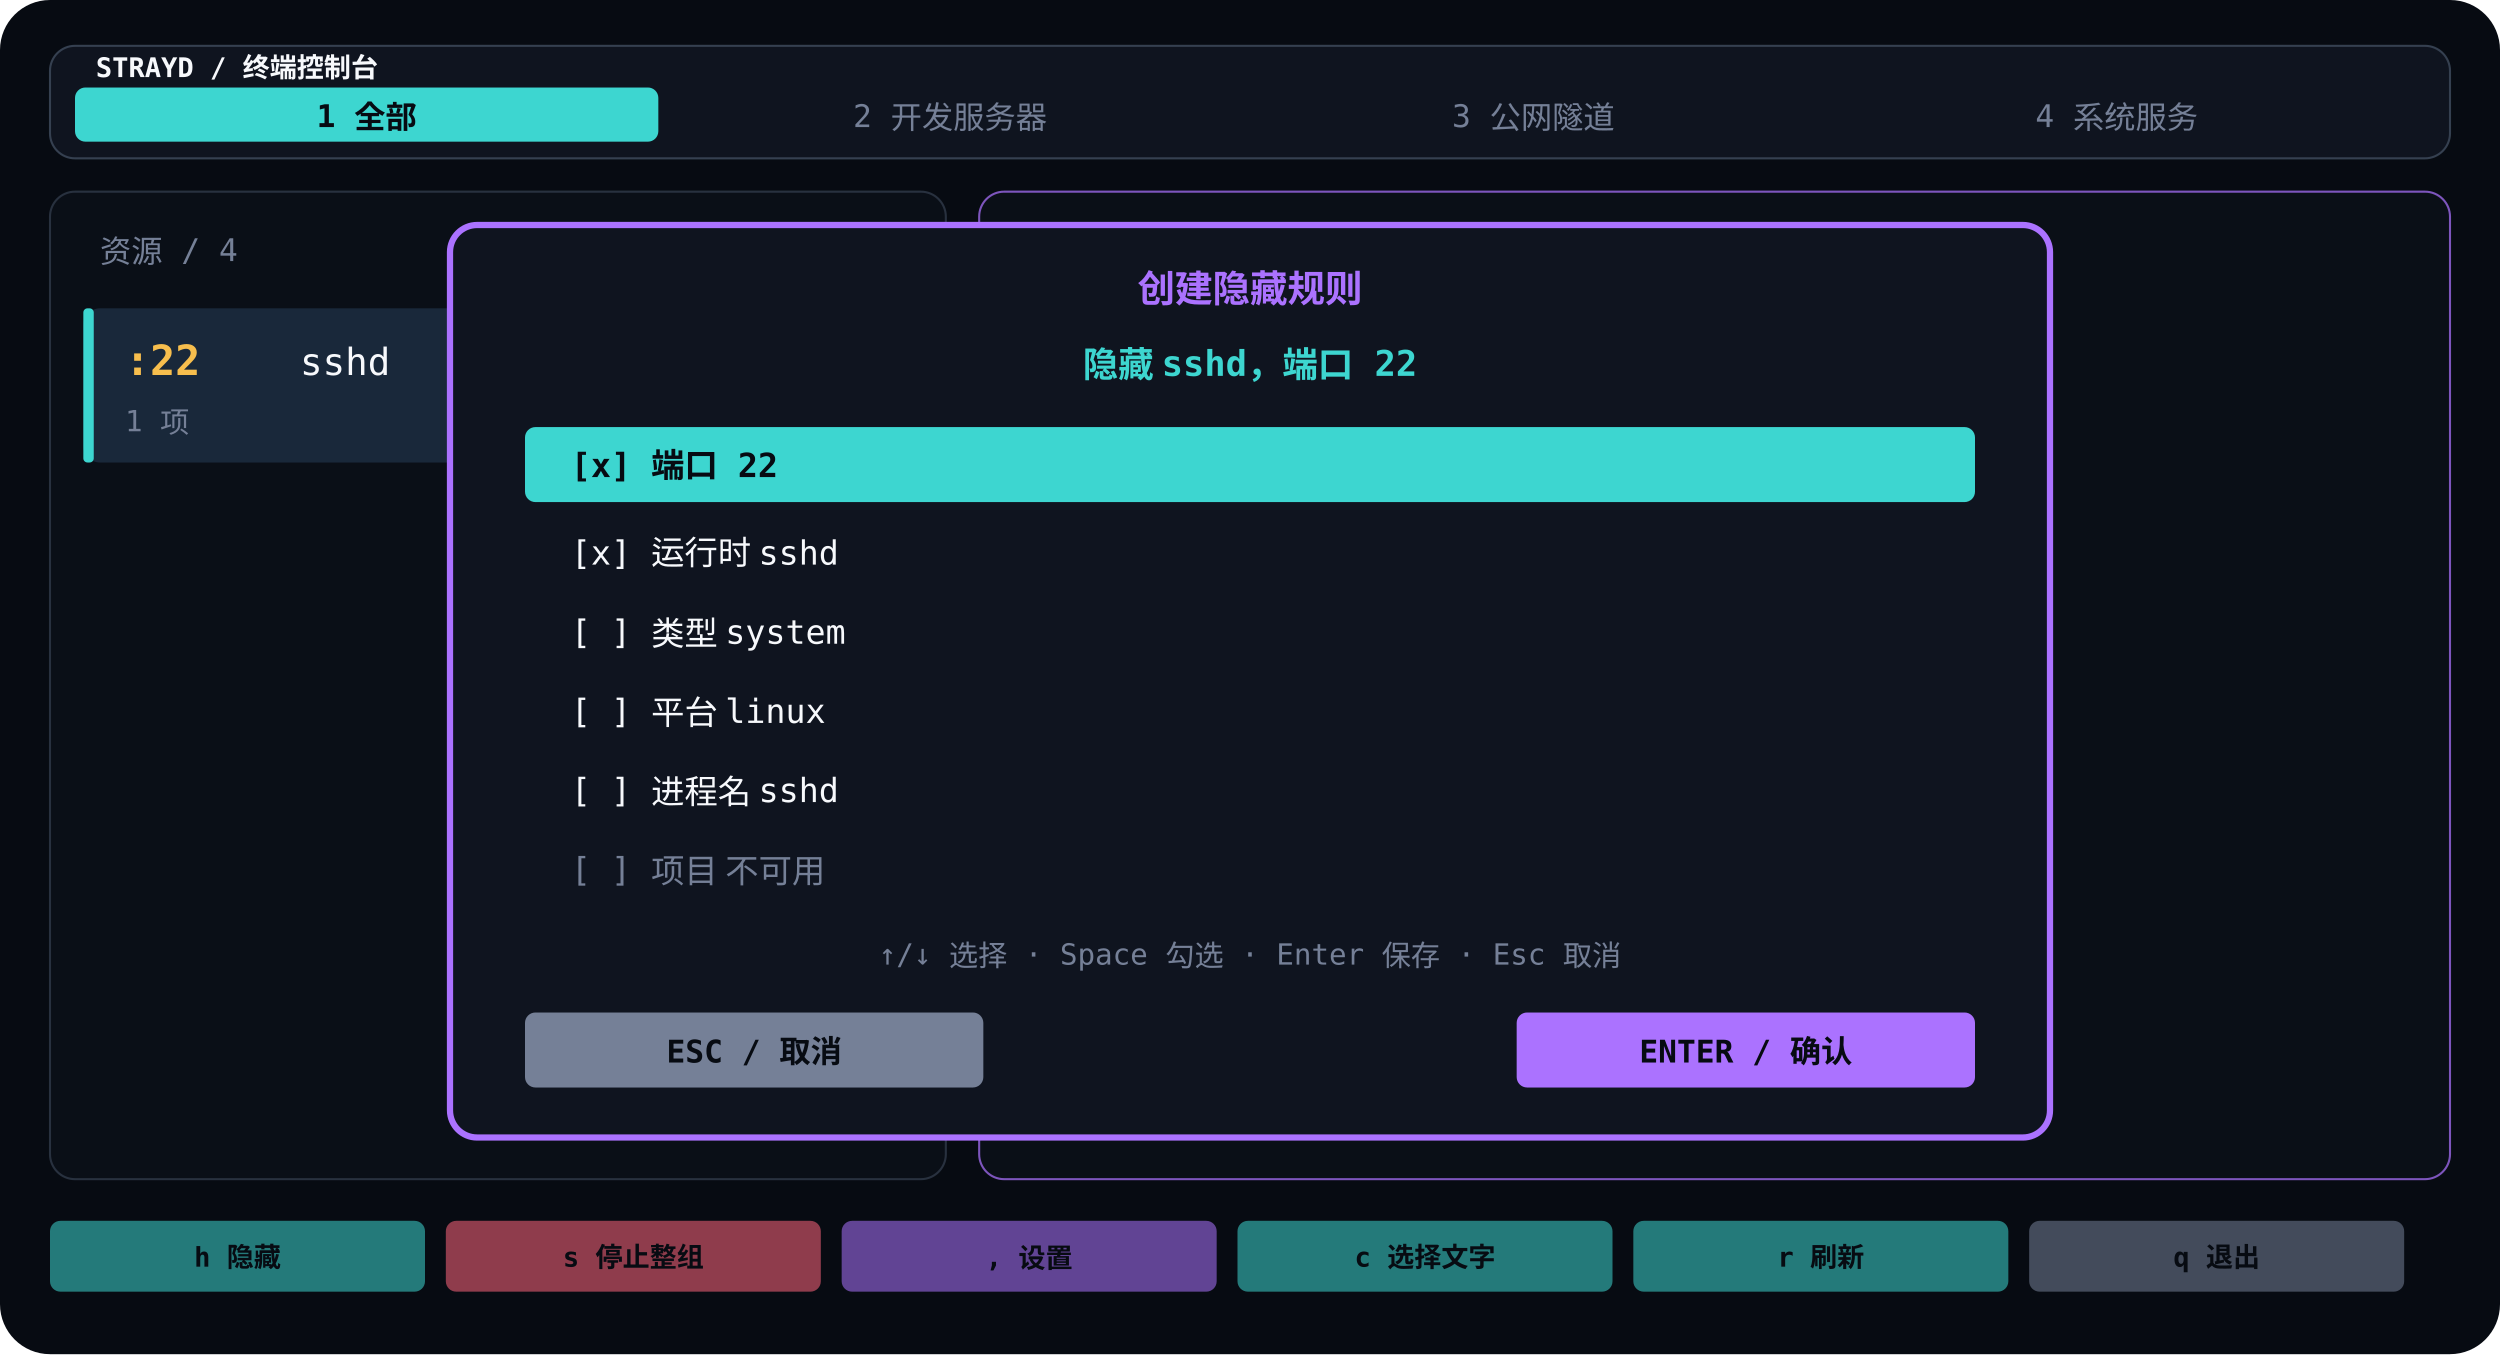
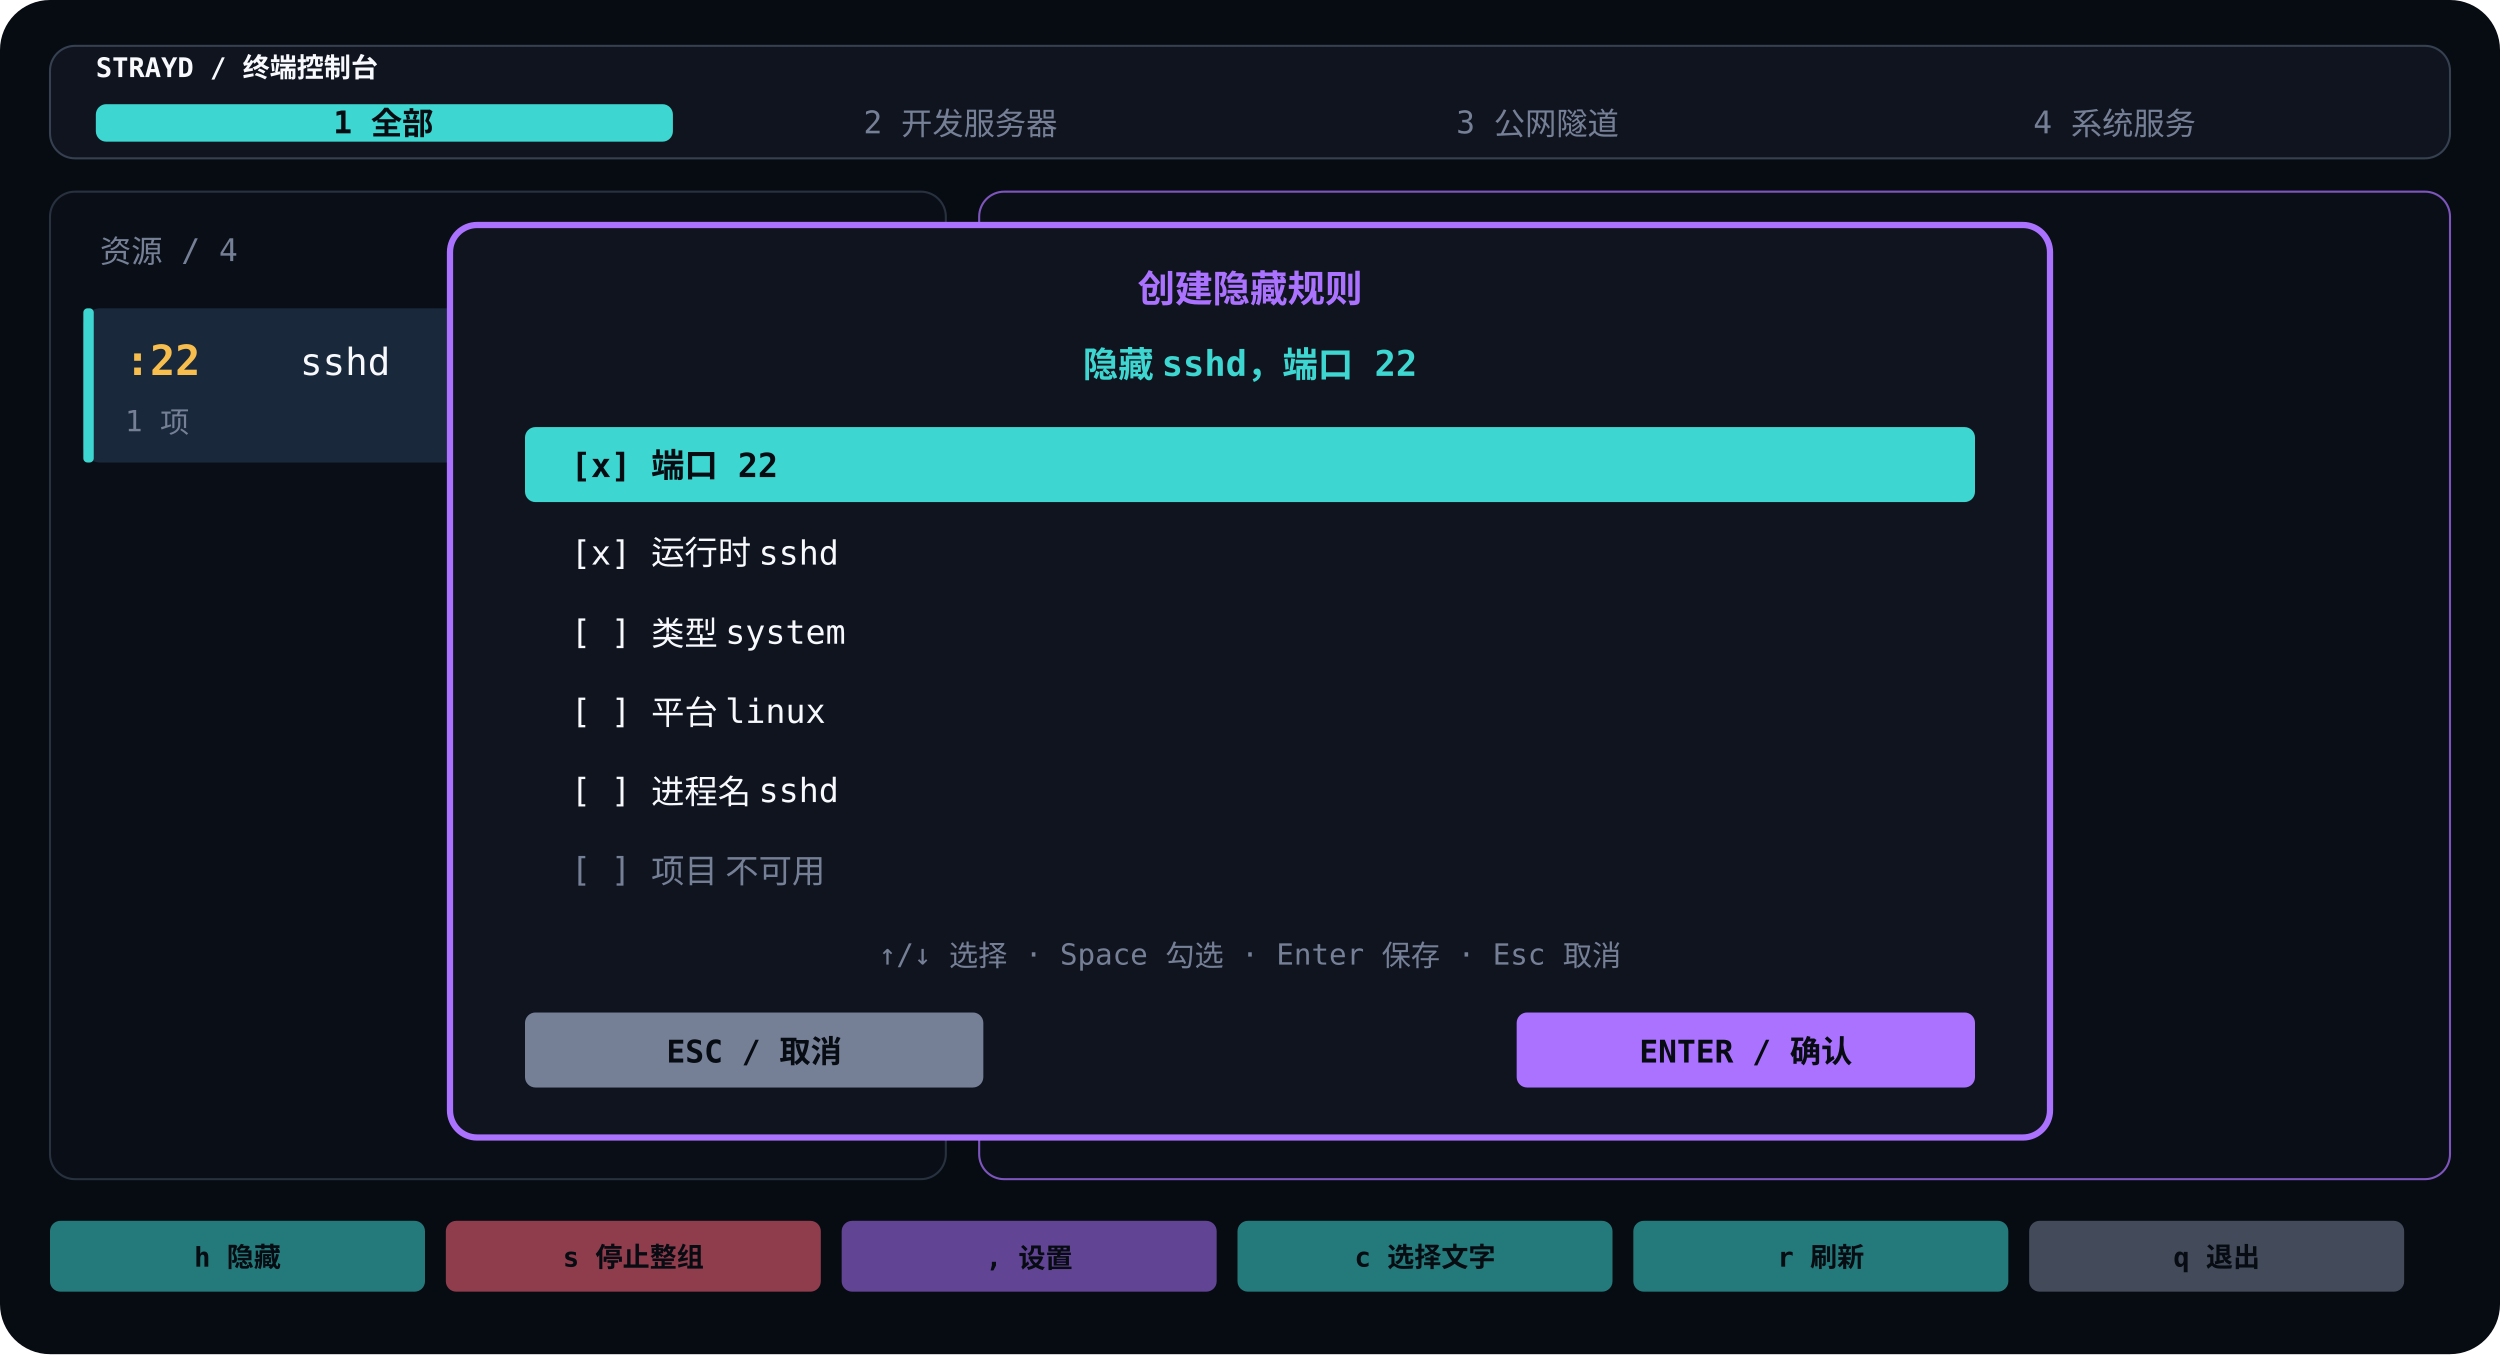
<svg xmlns="http://www.w3.org/2000/svg" width="1200" height="650" viewBox="0 0 1200 650" role="img" aria-labelledby="title desc">
  <rect width="1200" height="650" rx="24" fill="#070b12" />
  <rect x="24" y="22" width="1152" height="54" rx="12" fill="#0f141f" stroke="#354050" />
  <text x="46" y="37" fill="#f7f9fc" font-family="ui-monospace, SFMono-Regular, Menlo, Consolas, monospace" font-size="13" font-weight="700">STRAYD / 终端控制台</text>
-   <rect x="36" y="42" width="280" height="26" rx="5" fill="#3dd6d0" />
-   <text x="176" y="61" text-anchor="middle" fill="#070b12" font-family="ui-monospace, SFMono-Regular, Menlo, Consolas, monospace" font-size="15" font-weight="700">1   全部</text>
-   <text x="456" y="61" text-anchor="middle" fill="#758097" font-family="ui-monospace, SFMono-Regular, Menlo, Consolas, monospace" font-size="15">2   开发服务器</text>
-   <text x="736" y="61" text-anchor="middle" fill="#758097" font-family="ui-monospace, SFMono-Regular, Menlo, Consolas, monospace" font-size="15">3   公网隧道</text>
-   <text x="1016" y="61" text-anchor="middle" fill="#758097" font-family="ui-monospace, SFMono-Regular, Menlo, Consolas, monospace" font-size="15">4   系统服务</text>
+   <rect x="46" y="50" width="277" height="18" rx="5" fill="#3dd6d0" />
+   <text x="184" y="64" text-anchor="middle" fill="#070b12" font-family="ui-monospace, SFMono-Regular, Menlo, Consolas, monospace" font-size="15" font-weight="700">1   全部</text>
+   <text x="461" y="64" text-anchor="middle" fill="#758097" font-family="ui-monospace, SFMono-Regular, Menlo, Consolas, monospace" font-size="15">2   开发服务器</text>
+   <text x="738" y="64" text-anchor="middle" fill="#758097" font-family="ui-monospace, SFMono-Regular, Menlo, Consolas, monospace" font-size="15">3   公网隧道</text>
+   <text x="1015" y="64" text-anchor="middle" fill="#758097" font-family="ui-monospace, SFMono-Regular, Menlo, Consolas, monospace" font-size="15">4   系统服务</text>
  <rect x="24" y="92" width="430" height="474" rx="12" fill="#0b1019" stroke="#354050" opacity="0.72" />
  <text x="48" y="126" fill="#758097" font-family="ui-monospace, SFMono-Regular, Menlo, Consolas, monospace" font-size="15">资源 / 4</text>
  <rect x="40" y="148" width="398" height="74" rx="8" fill="#19283a" />
  <rect x="40" y="148" width="5" height="74" rx="2" fill="#3dd6d0" />
  <text x="60" y="180" fill="#f7be4d" font-family="ui-monospace, SFMono-Regular, Menlo, Consolas, monospace" font-size="20" font-weight="700">:22</text>
  <text x="144" y="180" fill="#f7f9fc" font-family="ui-monospace, SFMono-Regular, Menlo, Consolas, monospace" font-size="18">sshd</text>
  <text x="60" y="207" fill="#758097" font-family="ui-monospace, SFMono-Regular, Menlo, Consolas, monospace" font-size="14">1 项</text>
  <rect x="470" y="92" width="706" height="474" rx="12" fill="#0b1019" stroke="#ab72ff" opacity="0.72" />
  <text x="494" y="126" fill="#ab72ff" font-family="ui-monospace, SFMono-Regular, Menlo, Consolas, monospace" font-size="15">关联与进程详情</text>
  <text x="494" y="172" fill="#3dd6d0" font-family="ui-monospace, SFMono-Regular, Menlo, Consolas, monospace" font-size="18" font-weight="700">本地 :22 / sshd</text>
  <rect x="216" y="108" width="768" height="438" rx="13" fill="#0f141f" stroke="#ab72ff" stroke-width="3" />
  <text x="600" y="145" text-anchor="middle" fill="#ab72ff" font-family="ui-monospace, SFMono-Regular, Menlo, Consolas, monospace" font-size="18" font-weight="700">创建隐藏规则</text>
  <text x="600" y="181" text-anchor="middle" fill="#3dd6d0" font-family="ui-monospace, SFMono-Regular, Menlo, Consolas, monospace" font-size="17" font-weight="700">隐藏 sshd，端口 22</text>
  <rect x="252" y="205" width="696" height="36" rx="5" fill="#3dd6d0" />
  <text x="274" y="229" fill="#070b12" font-family="ui-monospace, SFMono-Regular, Menlo, Consolas, monospace" font-size="16" font-weight="700">[x]  端口             22</text>
  <text x="274" y="271" fill="#f7f9fc" font-family="ui-monospace, SFMono-Regular, Menlo, Consolas, monospace" font-size="16">[x]  运行时           sshd</text>
  <text x="274" y="309" fill="#f7f9fc" font-family="ui-monospace, SFMono-Regular, Menlo, Consolas, monospace" font-size="16">[ ]  类型             system</text>
  <text x="274" y="347" fill="#f7f9fc" font-family="ui-monospace, SFMono-Regular, Menlo, Consolas, monospace" font-size="16">[ ]  平台             linux</text>
  <text x="274" y="385" fill="#f7f9fc" font-family="ui-monospace, SFMono-Regular, Menlo, Consolas, monospace" font-size="16">[ ]  进程名           sshd</text>
  <text x="274" y="423" fill="#758097" font-family="ui-monospace, SFMono-Regular, Menlo, Consolas, monospace" font-size="16">[ ]  项目             不可用</text>
  <text x="600" y="463" text-anchor="middle" fill="#758097" font-family="ui-monospace, SFMono-Regular, Menlo, Consolas, monospace" font-size="14">↑/↓ 选择 · Space 勾选 · Enter 保存 · Esc 取消</text>
  <rect x="728" y="486" width="220" height="36" rx="5" fill="#ab72ff" />
  <text x="838" y="510" text-anchor="middle" fill="#070b12" font-family="ui-monospace, SFMono-Regular, Menlo, Consolas, monospace" font-size="15" font-weight="700">ENTER / 确认</text>
  <rect x="252" y="486" width="220" height="36" rx="5" fill="#758097" />
  <text x="362" y="510" text-anchor="middle" fill="#070b12" font-family="ui-monospace, SFMono-Regular, Menlo, Consolas, monospace" font-size="15" font-weight="700">ESC / 取消</text>
  <rect x="24" y="586" width="180" height="34" rx="5" fill="#3dd6d0" opacity="0.55" />
  <text x="114" y="608" text-anchor="middle" fill="#070b12" font-family="ui-monospace, SFMono-Regular, Menlo, Consolas, monospace" font-size="13" font-weight="700">h   隐藏</text>
  <rect x="214" y="586" width="180" height="34" rx="5" fill="#ff657c" opacity="0.55" />
  <text x="304" y="608" text-anchor="middle" fill="#070b12" font-family="ui-monospace, SFMono-Regular, Menlo, Consolas, monospace" font-size="13" font-weight="700">s   停止整组</text>
  <rect x="404" y="586" width="180" height="34" rx="5" fill="#ab72ff" opacity="0.55" />
  <text x="494" y="608" text-anchor="middle" fill="#070b12" font-family="ui-monospace, SFMono-Regular, Menlo, Consolas, monospace" font-size="13" font-weight="700">,   设置</text>
  <rect x="594" y="586" width="180" height="34" rx="5" fill="#3dd6d0" opacity="0.55" />
  <text x="684" y="608" text-anchor="middle" fill="#070b12" font-family="ui-monospace, SFMono-Regular, Menlo, Consolas, monospace" font-size="13" font-weight="700">c   选择文字</text>
  <rect x="784" y="586" width="180" height="34" rx="5" fill="#3dd6d0" opacity="0.55" />
  <text x="874" y="608" text-anchor="middle" fill="#070b12" font-family="ui-monospace, SFMono-Regular, Menlo, Consolas, monospace" font-size="13" font-weight="700">r   刷新</text>
  <rect x="974" y="586" width="180" height="34" rx="5" fill="#758097" opacity="0.55" />
  <text x="1064" y="608" text-anchor="middle" fill="#070b12" font-family="ui-monospace, SFMono-Regular, Menlo, Consolas, monospace" font-size="13" font-weight="700">q   退出</text>
</svg>
